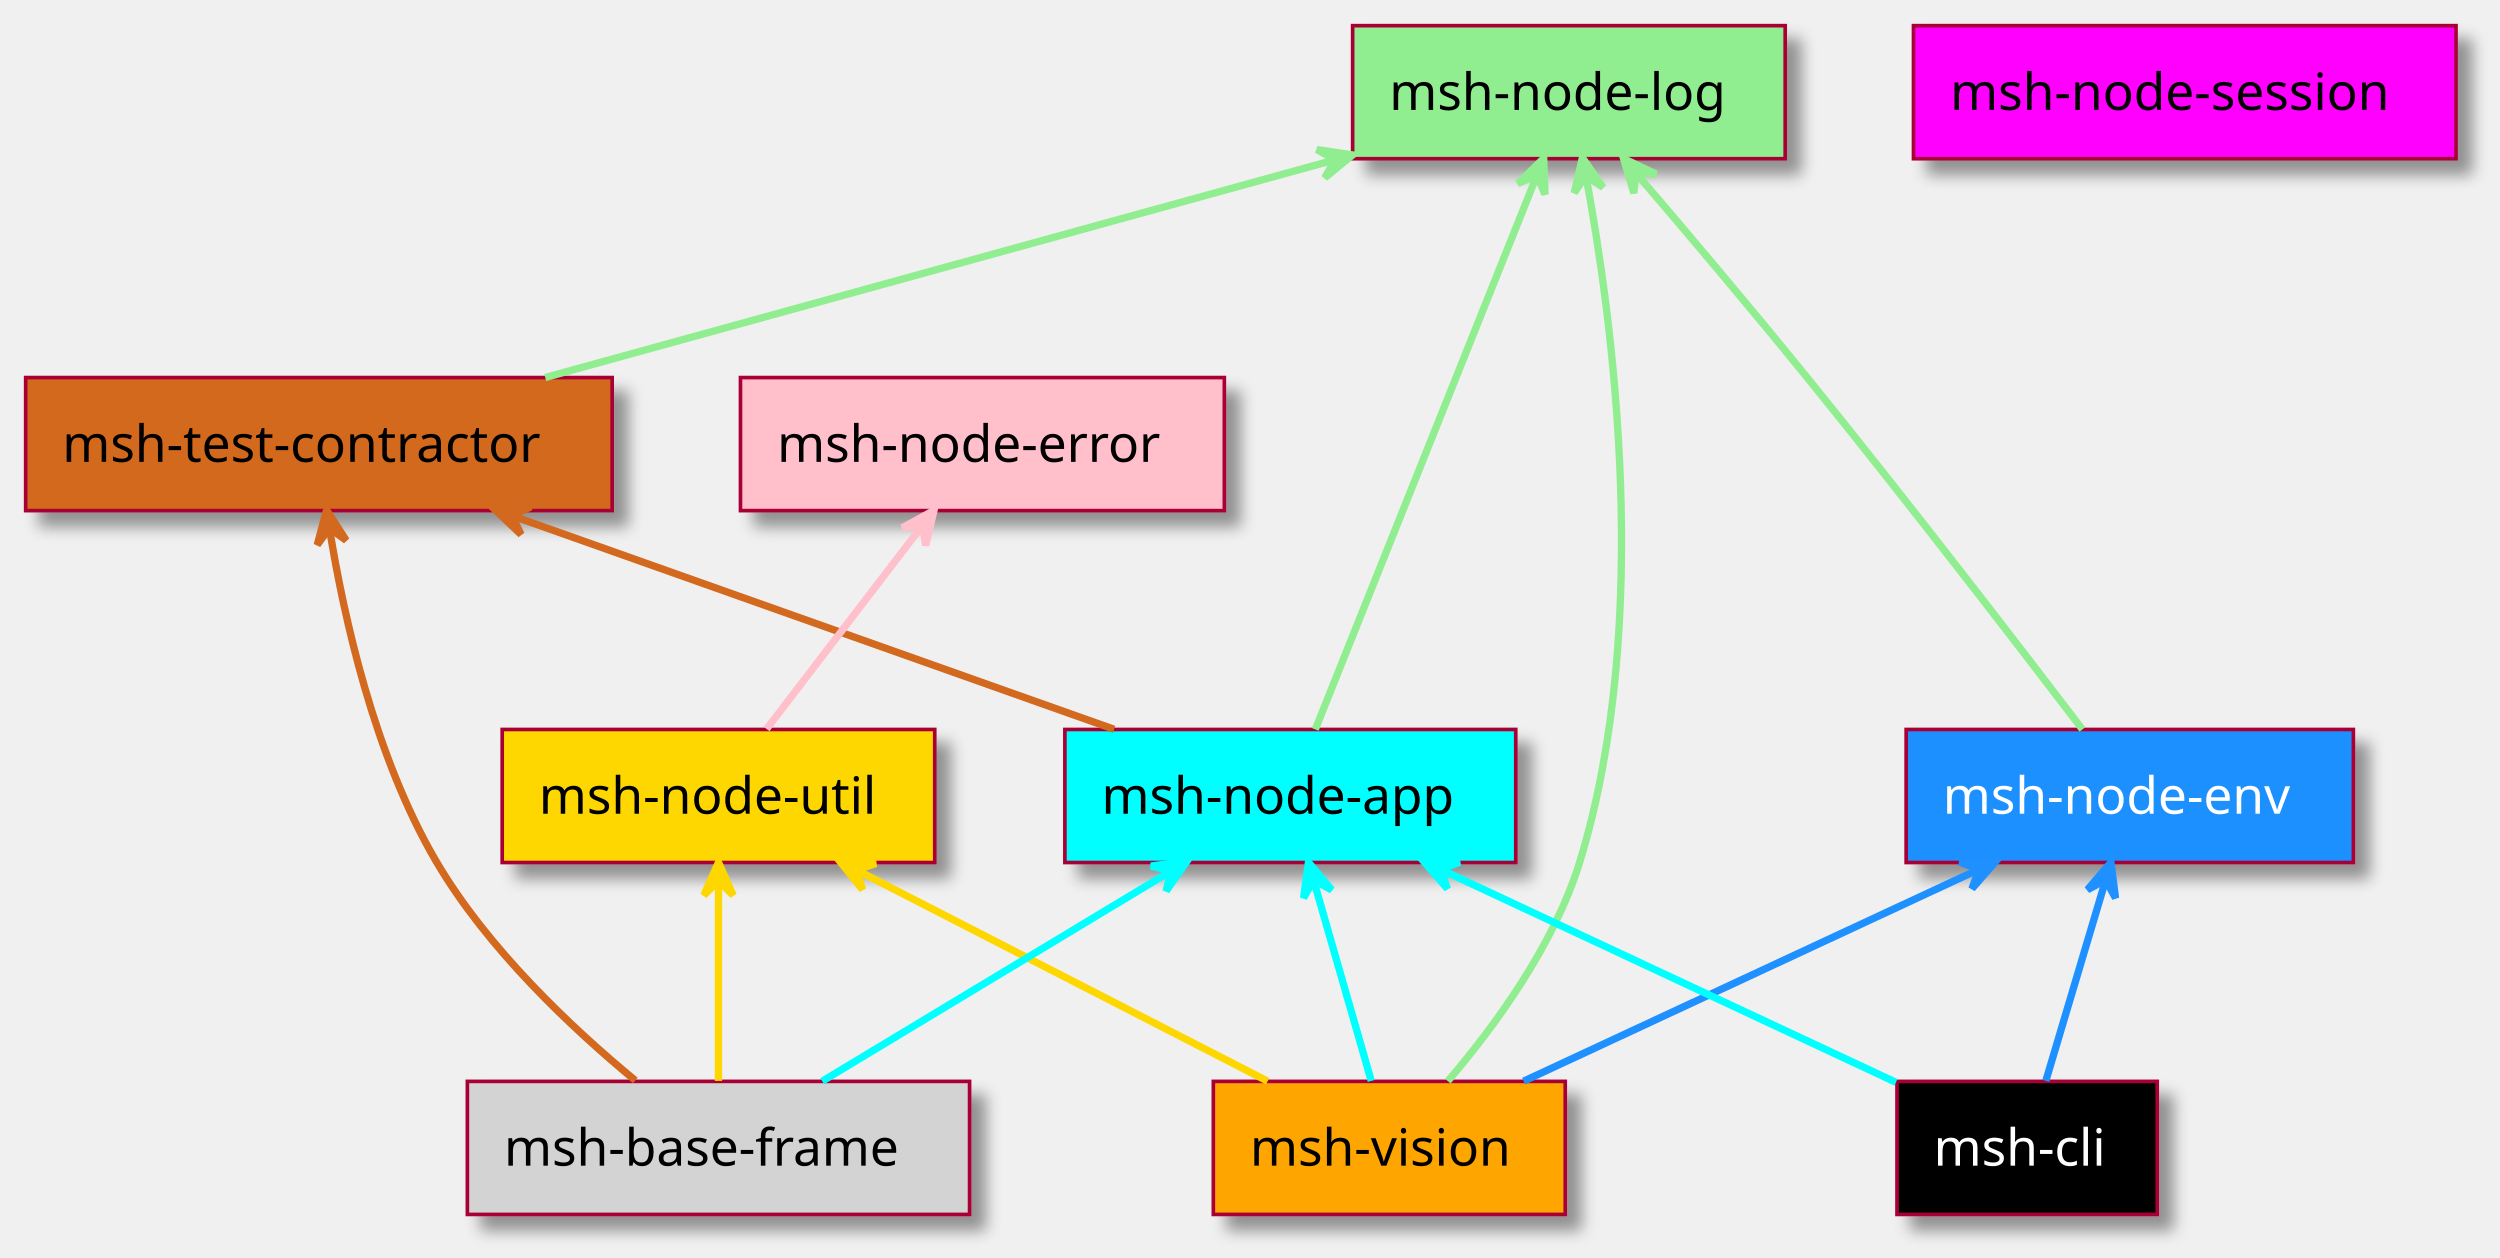
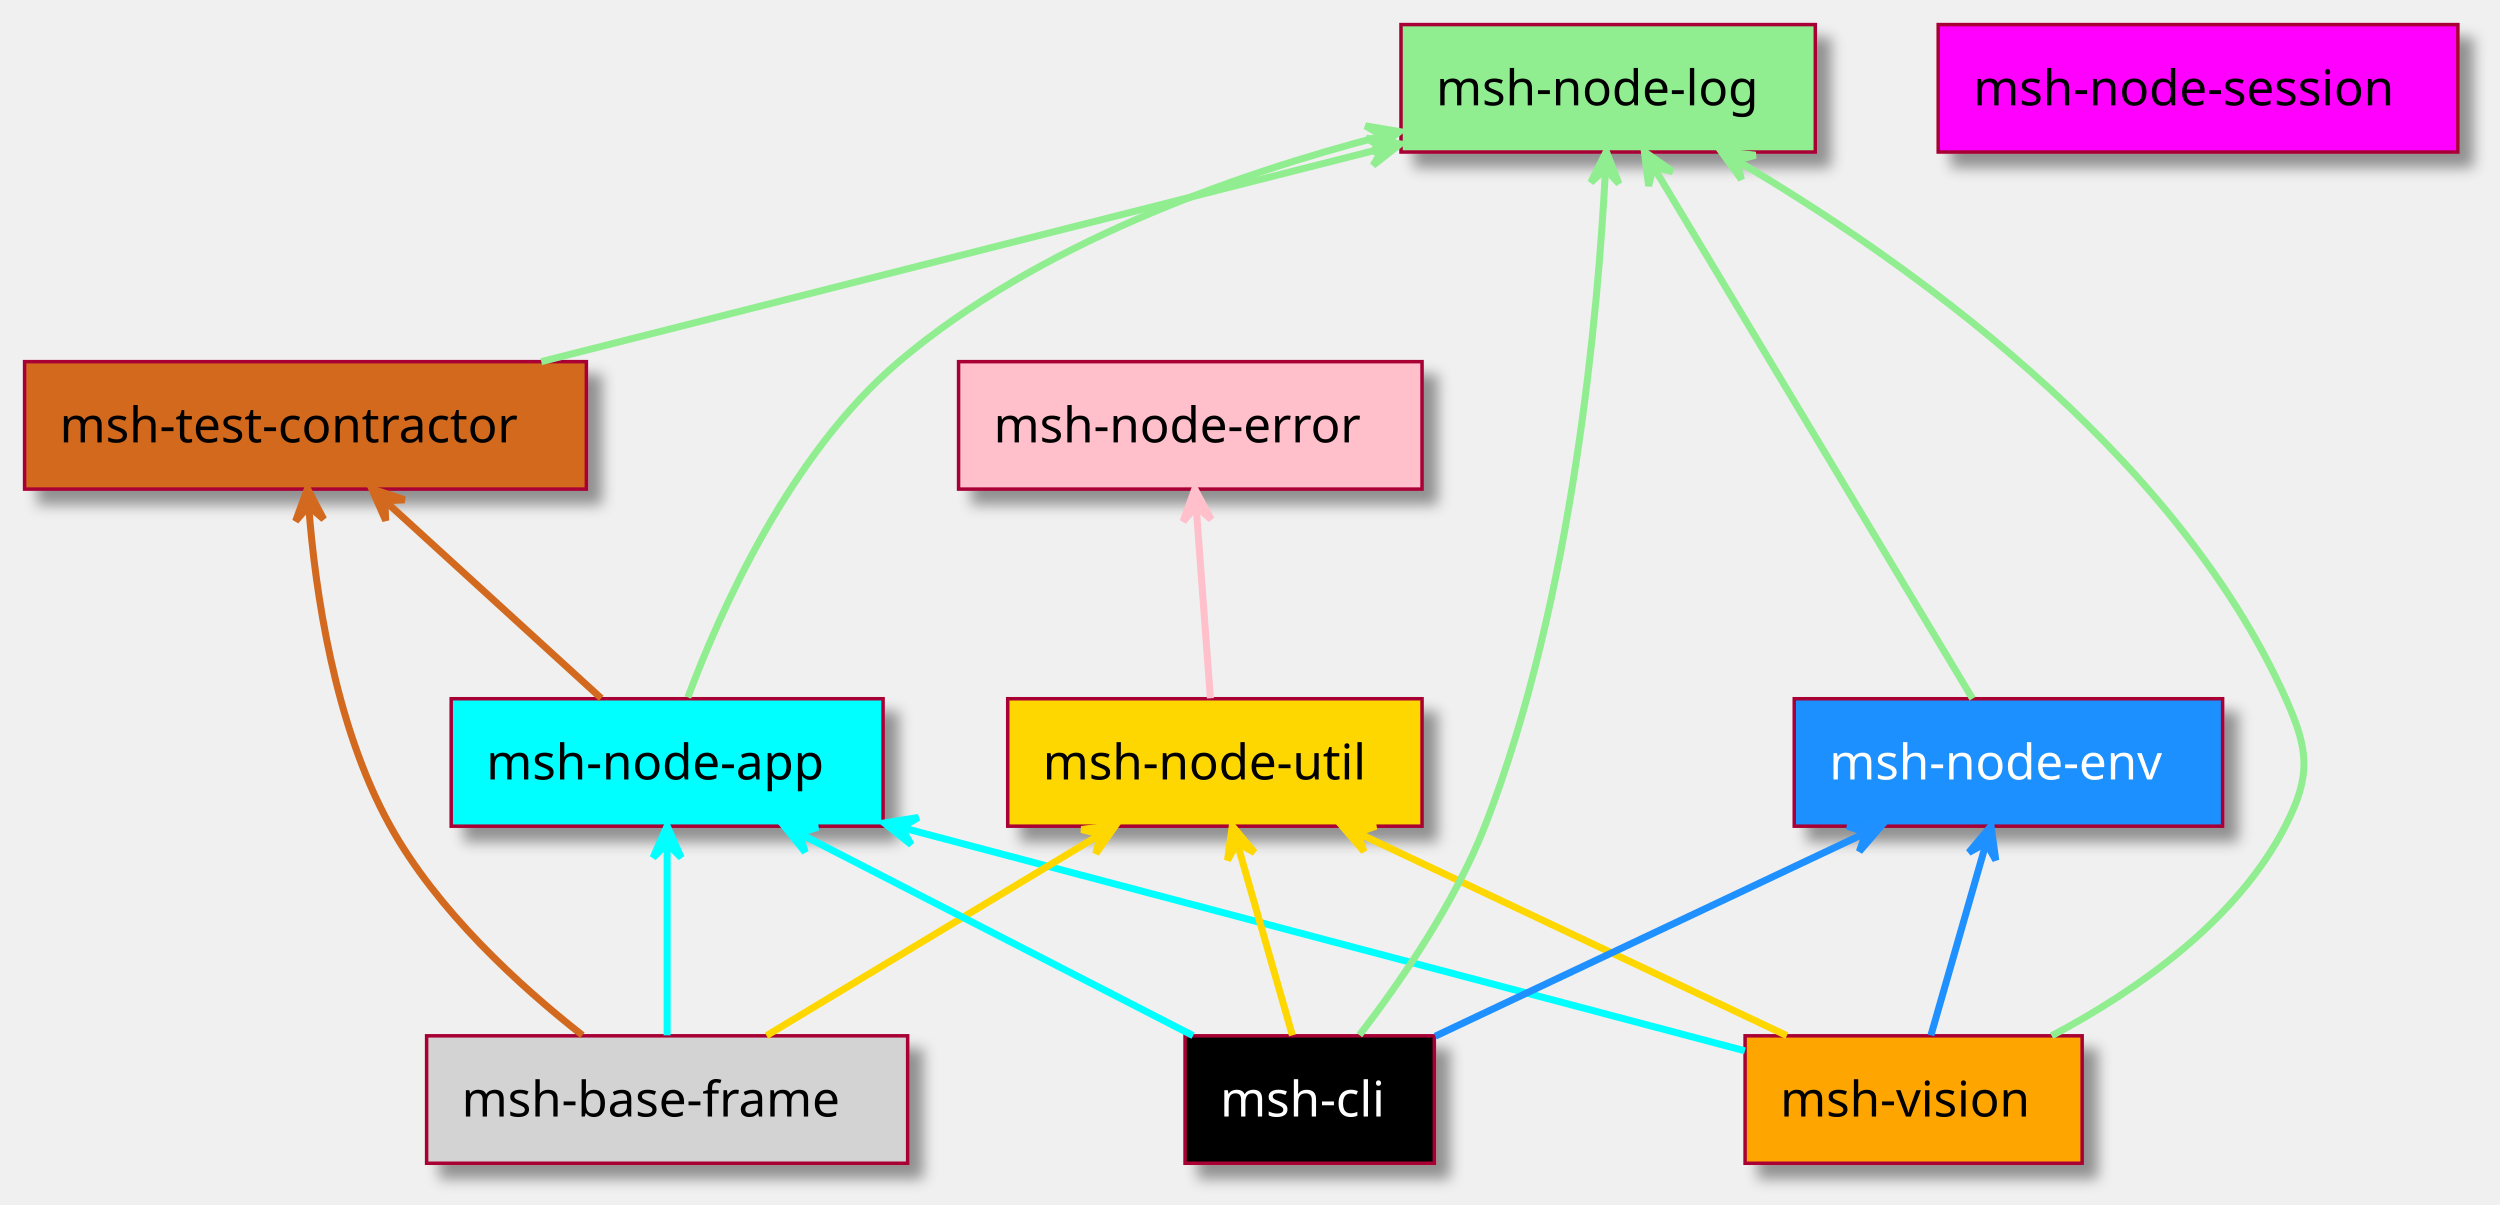
- <svg xmlns="http://www.w3.org/2000/svg" contentScriptType="application/ecmascript" contentStyleType="text/css" height="343px" preserveAspectRatio="none" style="width:682px;height:343px;background:#FFFFFF;" version="1.1" viewBox="0 0 682 343" width="682px" zoomAndPan="magnify">
+ <svg xmlns="http://www.w3.org/2000/svg" contentScriptType="application/ecmascript" contentStyleType="text/css" height="343px" preserveAspectRatio="none" style="width:712px;height:343px;background:#FFFFFF;" version="1.1" viewBox="0 0 712 343" width="712px" zoomAndPan="magnify">
  <defs>
-     <filter height="300%" id="f1vmir36l8lwkv" width="300%" x="-1" y="-1">
+     <filter height="300%" id="fybddnwt9zrfy" width="300%" x="-1" y="-1">
      <feGaussianBlur result="blurOut" stdDeviation="2.0" />
      <feColorMatrix in="blurOut" result="blurOut2" type="matrix" values="0 0 0 0 0 0 0 0 0 0 0 0 0 0 0 0 0 0 .4 0" />
      <feOffset dx="4.0" dy="4.0" in="blurOut2" result="blurOut3" />
      <feBlend in="SourceGraphic" in2="blurOut3" mode="normal" />
    </filter>
  </defs>
  <g>
-     <rect fill="#FFC0CB" filter="url(#f1vmir36l8lwkv)" height="36.297" style="stroke:#A80036;stroke-width:1.0;" width="132" x="202" y="103" />
-     <text fill="#000000" font-family="sans-serif" font-size="14" lengthAdjust="spacing" textLength="112" x="212" y="125.995">msh-node-error</text>
-     <rect fill="#FF00FF" filter="url(#f1vmir36l8lwkv)" height="36.297" style="stroke:#A80036;stroke-width:1.0;" width="148" x="522" y="7" />
-     <text fill="#000000" font-family="sans-serif" font-size="14" lengthAdjust="spacing" textLength="128" x="532" y="29.995">msh-node-session</text>
-     <rect fill="#FFD700" filter="url(#f1vmir36l8lwkv)" height="36.297" style="stroke:#A80036;stroke-width:1.0;" width="118" x="137" y="199" />
-     <text fill="#000000" font-family="sans-serif" font-size="14" lengthAdjust="spacing" textLength="98" x="147" y="221.995">msh-node-util</text>
-     <rect fill="#90EE90" filter="url(#f1vmir36l8lwkv)" height="36.297" style="stroke:#A80036;stroke-width:1.0;" width="118" x="369" y="7" />
-     <text fill="#000000" font-family="sans-serif" font-size="14" lengthAdjust="spacing" textLength="98" x="379" y="29.995">msh-node-log</text>
-     <rect fill="#00FFFF" filter="url(#f1vmir36l8lwkv)" height="36.297" style="stroke:#A80036;stroke-width:1.0;" width="123" x="290.5" y="199" />
-     <text fill="#000000" font-family="sans-serif" font-size="14" lengthAdjust="spacing" textLength="103" x="300.5" y="221.995">msh-node-app</text>
-     <rect fill="#D2691E" filter="url(#f1vmir36l8lwkv)" height="36.297" style="stroke:#A80036;stroke-width:1.0;" width="160" x="7" y="103" />
+     <rect fill="#FFC0CB" filter="url(#fybddnwt9zrfy)" height="36.297" style="stroke:#A80036;stroke-width:1.0;" width="132" x="273" y="103" />
+     <text fill="#000000" font-family="sans-serif" font-size="14" lengthAdjust="spacing" textLength="112" x="283" y="125.995">msh-node-error</text>
+     <rect fill="#FF00FF" filter="url(#fybddnwt9zrfy)" height="36.297" style="stroke:#A80036;stroke-width:1.0;" width="148" x="552" y="7" />
+     <text fill="#000000" font-family="sans-serif" font-size="14" lengthAdjust="spacing" textLength="128" x="562" y="29.995">msh-node-session</text>
+     <rect fill="#FFD700" filter="url(#fybddnwt9zrfy)" height="36.297" style="stroke:#A80036;stroke-width:1.0;" width="118" x="287" y="199" />
+     <text fill="#000000" font-family="sans-serif" font-size="14" lengthAdjust="spacing" textLength="98" x="297" y="221.995">msh-node-util</text>
+     <rect fill="#90EE90" filter="url(#fybddnwt9zrfy)" height="36.297" style="stroke:#A80036;stroke-width:1.0;" width="118" x="399" y="7" />
+     <text fill="#000000" font-family="sans-serif" font-size="14" lengthAdjust="spacing" textLength="98" x="409" y="29.995">msh-node-log</text>
+     <rect fill="#00FFFF" filter="url(#fybddnwt9zrfy)" height="36.297" style="stroke:#A80036;stroke-width:1.0;" width="123" x="128.5" y="199" />
+     <text fill="#000000" font-family="sans-serif" font-size="14" lengthAdjust="spacing" textLength="103" x="138.5" y="221.995">msh-node-app</text>
+     <rect fill="#D2691E" filter="url(#fybddnwt9zrfy)" height="36.297" style="stroke:#A80036;stroke-width:1.0;" width="160" x="7" y="103" />
    <text fill="#000000" font-family="sans-serif" font-size="14" lengthAdjust="spacing" textLength="140" x="17" y="125.995">msh-test-contractor</text>
-     <rect fill="#1E90FF" filter="url(#f1vmir36l8lwkv)" height="36.297" style="stroke:#A80036;stroke-width:1.0;" width="122" x="520" y="199" />
-     <text fill="#FFFFFF" font-family="sans-serif" font-size="14" lengthAdjust="spacing" textLength="102" x="530" y="221.995">msh-node-env</text>
-     <rect fill="#D3D3D3" filter="url(#f1vmir36l8lwkv)" height="36.297" style="stroke:#A80036;stroke-width:1.0;" width="137" x="127.5" y="295" />
-     <text fill="#000000" font-family="sans-serif" font-size="14" lengthAdjust="spacing" textLength="117" x="137.5" y="317.995">msh-base-frame</text>
-     <rect fill="#000000" filter="url(#f1vmir36l8lwkv)" height="36.297" style="stroke:#A80036;stroke-width:1.0;" width="71" x="517.5" y="295" />
-     <text fill="#FFFFFF" font-family="sans-serif" font-size="14" lengthAdjust="spacing" textLength="51" x="527.5" y="317.995">msh-cli</text>
-     <rect fill="#FFA500" filter="url(#f1vmir36l8lwkv)" height="36.297" style="stroke:#A80036;stroke-width:1.0;" width="96" x="331" y="295" />
-     <text fill="#000000" font-family="sans-serif" font-size="14" lengthAdjust="spacing" textLength="76" x="341" y="317.995">msh-vision</text>
-     <path d="M358.38,240.23 C363.19,256.95 369.67,279.53 374.08,294.87 " fill="none" id="node_app-backto-vision" style="stroke:#00FFFF;stroke-width:2.0;" />
-     <polygon fill="#00FFFF" points="356.95,235.24,355.603,244.996,358.337,240.044,363.289,242.777,356.95,235.24" style="stroke:#00FFFF;stroke-width:2.0;" />
-     <path d="M539.61,237.26 C503.17,254.22 450.6,278.68 415.65,294.95 " fill="none" id="node_env-backto-vision" style="stroke:#1E90FF;stroke-width:2.0;" />
-     <polygon fill="#1E90FF" points="544.42,235.02,534.572,235.177,539.884,237.124,537.938,242.435,544.42,235.02" style="stroke:#1E90FF;stroke-width:2.0;" />
-     <path d="M233.9,237.47 C266.9,254.42 314.26,278.75 345.8,294.95 " fill="none" id="node_util-backto-vision" style="stroke:#FFD700;stroke-width:2.0;" />
-     <polygon fill="#FFD700" points="229.14,235.02,235.313,242.694,233.586,237.307,238.973,235.58,229.14,235.02" style="stroke:#FFD700;stroke-width:2.0;" />
-     <path d="M432.63,47.97 C439.87,86.74 451.07,169.41 431,235 C423.97,257.98 407.5,280.3 394.97,294.93 " fill="none" id="node_log-backto-vision" style="stroke:#90EE90;stroke-width:2.0;" />
-     <polygon fill="#90EE90" points="431.68,43.02,429.453,52.614,432.625,47.93,437.308,51.102,431.68,43.02" style="stroke:#90EE90;stroke-width:2.0;" />
-     <path d="M319.34,237.68 C291.23,254.62 251.07,278.81 224.3,294.95 " fill="none" id="node_app-backto-base_frame" style="stroke:#00FFFF;stroke-width:2.0;" />
-     <polygon fill="#00FFFF" points="323.75,235.02,313.978,236.244,319.469,237.603,318.11,243.094,323.75,235.02" style="stroke:#00FFFF;stroke-width:2.0;" />
-     <path d="M196,240.66 C196,257.34 196,279.66 196,294.87 " fill="none" id="node_util-backto-base_frame" style="stroke:#FFD700;stroke-width:2.0;" />
-     <polygon fill="#FFD700" points="196,235.24,192,244.24,196,240.24,200,244.24,196,235.24" style="stroke:#FFD700;stroke-width:2.0;" />
-     <path d="M89.9,144.28 C93.74,168.07 102.11,206.23 119,235 C132.97,258.81 156.05,280.5 173.31,294.75 " fill="none" id="test_contractor-backto-base_frame" style="stroke:#D2691E;stroke-width:2.0;" />
-     <polygon fill="#D2691E" points="89.1,139.14,86.536,148.649,89.871,144.08,94.44,147.416,89.1,139.14" style="stroke:#D2691E;stroke-width:2.0;" />
-     <path d="M419.15,48.11 C403.81,86.47 372.6,164.51 358.81,198.98 " fill="none" id="node_log-backto-node_app" style="stroke:#90EE90;stroke-width:2.0;" />
-     <polygon fill="#90EE90" points="421.12,43.2,414.064,50.071,419.263,47.842,421.491,53.042,421.12,43.2" style="stroke:#90EE90;stroke-width:2.0;" />
-     <path d="M139.84,140.74 C187.7,157.72 257.6,182.52 303.92,198.95 " fill="none" id="test_contractor-backto-node_app" style="stroke:#D2691E;stroke-width:2.0;" />
-     <polygon fill="#D2691E" points="134.99,139.02,142.136,145.798,139.703,140.691,144.809,138.257,134.99,139.02" style="stroke:#D2691E;stroke-width:2.0;" />
-     <path d="M393.21,237.27 C429.71,254.34 482.45,279 517.21,295.26 " fill="none" id="node_app-backto-cli" style="stroke:#00FFFF;stroke-width:2.0;" />
-     <polygon fill="#00FFFF" points="388.4,235.02,394.863,242.452,392.931,237.135,398.247,235.203,388.4,235.02" style="stroke:#00FFFF;stroke-width:2.0;" />
-     <path d="M574.38,240.23 C569.4,256.95 562.67,279.53 558.1,294.87 " fill="none" id="node_env-backto-cli" style="stroke:#1E90FF;stroke-width:2.0;" />
-     <polygon fill="#1E90FF" points="575.86,235.24,569.453,242.72,574.43,240.031,577.119,245.008,575.86,235.24" style="stroke:#1E90FF;stroke-width:2.0;" />
-     <path d="M446.48,47.43 C459.62,62.78 477.59,84 493,103 C520.25,136.6 551.11,176.73 568.09,198.99 " fill="none" id="node_log-backto-node_env" style="stroke:#90EE90;stroke-width:2.0;" />
-     <polygon fill="#90EE90" points="442.91,43.27,445.727,52.707,446.163,47.067,451.803,47.503,442.91,43.27" style="stroke:#90EE90;stroke-width:2.0;" />
-     <path d="M363.86,43.68 C302.19,60.68 209.6,86.21 148.74,102.98 " fill="none" id="node_log-backto-test_contractor" style="stroke:#90EE90;stroke-width:2.0;" />
-     <polygon fill="#90EE90" points="368.99,42.27,359.25,40.808,364.17,43.6,361.378,48.52,368.99,42.27" style="stroke:#90EE90;stroke-width:2.0;" />
-     <path d="M251.63,143.37 C238.76,160.17 221.07,183.27 209.12,198.87 " fill="none" id="node_error-backto-node_util" style="stroke:#FFC0CB;stroke-width:2.0;" />
-     <polygon fill="#FFC0CB" points="254.79,139.24,246.152,143.971,251.758,143.216,252.513,148.822,254.79,139.24" style="stroke:#FFC0CB;stroke-width:2.0;" />
+     <rect fill="#1E90FF" filter="url(#fybddnwt9zrfy)" height="36.297" style="stroke:#A80036;stroke-width:1.0;" width="122" x="511" y="199" />
+     <text fill="#FFFFFF" font-family="sans-serif" font-size="14" lengthAdjust="spacing" textLength="102" x="521" y="221.995">msh-node-env</text>
+     <rect fill="#D3D3D3" filter="url(#fybddnwt9zrfy)" height="36.297" style="stroke:#A80036;stroke-width:1.0;" width="137" x="121.5" y="295" />
+     <text fill="#000000" font-family="sans-serif" font-size="14" lengthAdjust="spacing" textLength="117" x="131.5" y="317.995">msh-base-frame</text>
+     <rect fill="#000000" filter="url(#fybddnwt9zrfy)" height="36.297" style="stroke:#A80036;stroke-width:1.0;" width="71" x="337.5" y="295" />
+     <text fill="#FFFFFF" font-family="sans-serif" font-size="14" lengthAdjust="spacing" textLength="51" x="347.5" y="317.995">msh-cli</text>
+     <rect fill="#FFA500" filter="url(#fybddnwt9zrfy)" height="36.297" style="stroke:#A80036;stroke-width:1.0;" width="96" x="497" y="295" />
+     <text fill="#000000" font-family="sans-serif" font-size="14" lengthAdjust="spacing" textLength="76" x="507" y="317.995">msh-vision</text>
+     <path d="M256.81,235.69 C326.78,254.22 434.96,282.86 496.95,299.28 " fill="none" id="node_app-backto-vision" style="stroke:#00FFFF;stroke-width:2.0;" />
+     <polygon fill="#00FFFF" points="251.84,234.37,259.512,240.546,256.673,235.653,261.565,232.813,251.84,234.37" style="stroke:#00FFFF;stroke-width:2.0;" />
+     <path d="M565.62,240.23 C560.81,256.95 554.33,279.53 549.92,294.87 " fill="none" id="node_env-backto-vision" style="stroke:#1E90FF;stroke-width:2.0;" />
+     <polygon fill="#1E90FF" points="567.05,235.24,560.711,242.777,565.663,240.044,568.397,244.996,567.05,235.24" style="stroke:#1E90FF;stroke-width:2.0;" />
+     <path d="M386.77,237.26 C422.68,254.22 474.46,278.68 508.9,294.95 " fill="none" id="node_util-backto-vision" style="stroke:#FFD700;stroke-width:2.0;" />
+     <polygon fill="#FFD700" points="382.04,235.02,388.455,242.493,386.557,237.164,391.886,235.266,382.04,235.02" style="stroke:#FFD700;stroke-width:2.0;" />
+     <path d="M494.59,45.7 C541.05,73.05 619.01,127.35 651,199 C657.52,213.61 658.26,220.74 651,235 C637.06,262.36 608.34,282.28 584.31,294.99 " fill="none" id="node_log-backto-vision" style="stroke:#90EE90;stroke-width:2.0;" />
+     <polygon fill="#90EE90" points="490.2,43.13,495.962,51.118,494.52,45.648,499.99,44.206,490.2,43.13" style="stroke:#90EE90;stroke-width:2.0;" />
+     <path d="M190,240.66 C190,257.34 190,279.66 190,294.87 " fill="none" id="node_app-backto-base_frame" style="stroke:#00FFFF;stroke-width:2.0;" />
+     <polygon fill="#00FFFF" points="190,235.24,186,244.24,190,240.24,194,244.24,190,235.24" style="stroke:#00FFFF;stroke-width:2.0;" />
+     <path d="M313.34,237.68 C285.23,254.62 245.07,278.81 218.3,294.95 " fill="none" id="node_util-backto-base_frame" style="stroke:#FFD700;stroke-width:2.0;" />
+     <polygon fill="#FFD700" points="317.75,235.02,307.978,236.244,313.469,237.603,312.11,243.094,317.75,235.02" style="stroke:#FFD700;stroke-width:2.0;" />
+     <path d="M87.93,144.3 C89.76,168.1 95.16,206.26 111,235 C124.41,259.32 147.97,280.79 165.88,294.84 " fill="none" id="test_contractor-backto-base_frame" style="stroke:#D2691E;stroke-width:2.0;" />
+     <polygon fill="#D2691E" points="87.57,139.15,84.197,148.403,87.913,144.138,92.178,147.854,87.57,139.15" style="stroke:#D2691E;stroke-width:2.0;" />
+     <path d="M393.71,38.72 C350.87,49.84 295.42,69.58 256,103 C224.98,129.3 205.07,174.07 195.9,198.62 " fill="none" id="node_log-backto-node_app" style="stroke:#90EE90;stroke-width:2.0;" />
+     <polygon fill="#90EE90" points="398.6,37.48,388.888,35.843,393.757,38.723,390.877,43.592,398.6,37.48" style="stroke:#90EE90;stroke-width:2.0;" />
+     <path d="M109.95,142.94 C128.4,159.78 153.99,183.14 171.23,198.87 " fill="none" id="test_contractor-backto-node_app" style="stroke:#D2691E;stroke-width:2.0;" />
+     <polygon fill="#D2691E" points="105.89,139.24,109.85,148.258,109.587,142.607,115.237,142.343,105.89,139.24" style="stroke:#D2691E;stroke-width:2.0;" />
+     <path d="M227.9,237.47 C260.9,254.42 308.26,278.75 339.8,294.95 " fill="none" id="node_app-backto-cli" style="stroke:#00FFFF;stroke-width:2.0;" />
+     <polygon fill="#00FFFF" points="223.14,235.02,229.313,242.694,227.586,237.307,232.973,235.58,223.14,235.02" style="stroke:#00FFFF;stroke-width:2.0;" />
+     <path d="M531.21,237.27 C495.19,254.28 443.19,278.84 408.77,295.1 " fill="none" id="node_env-backto-cli" style="stroke:#1E90FF;stroke-width:2.0;" />
+     <polygon fill="#1E90FF" points="535.96,235.02,526.114,235.266,531.443,237.164,529.545,242.493,535.96,235.02" style="stroke:#1E90FF;stroke-width:2.0;" />
+     <path d="M457.22,48.61 C455.21,87.83 448.1,170.46 423,235 C414.33,257.28 398.66,279.89 387.16,294.79 " fill="none" id="node_log-backto-cli" style="stroke:#90EE90;stroke-width:2.0;" />
+     <polygon fill="#90EE90" points="457.48,43.14,453.073,51.948,457.252,48.135,461.065,52.313,457.48,43.14" style="stroke:#90EE90;stroke-width:2.0;" />
+     <path d="M352.38,240.23 C357.19,256.95 363.67,279.53 368.08,294.87 " fill="none" id="node_util-backto-cli" style="stroke:#FFD700;stroke-width:2.0;" />
+     <polygon fill="#FFD700" points="350.95,235.24,349.603,244.996,352.337,240.044,357.289,242.777,350.95,235.24" style="stroke:#FFD700;stroke-width:2.0;" />
+     <path d="M470.99,47.65 C493.9,85.83 541.02,164.37 561.79,198.98 " fill="none" id="node_log-backto-node_env" style="stroke:#90EE90;stroke-width:2.0;" />
+     <polygon fill="#90EE90" points="468.32,43.2,469.521,52.975,470.892,47.487,476.38,48.859,468.32,43.2" style="stroke:#90EE90;stroke-width:2.0;" />
+     <path d="M393.64,42.31 C326.64,59.28 222.17,85.75 154.15,102.99 " fill="none" id="node_log-backto-test_contractor" style="stroke:#90EE90;stroke-width:2.0;" />
+     <polygon fill="#90EE90" points="398.8,41,389.093,39.336,393.954,42.23,391.06,47.09,398.8,41" style="stroke:#90EE90;stroke-width:2.0;" />
+     <path d="M340.66,144.23 C341.9,160.95 343.58,183.53 344.72,198.87 " fill="none" id="node_error-backto-node_util" style="stroke:#FFC0CB;stroke-width:2.0;" />
+     <polygon fill="#FFC0CB" points="340.28,139.24,336.96,148.512,340.651,144.226,344.938,147.918,340.28,139.24" style="stroke:#FFC0CB;stroke-width:2.0;" />
  </g>
</svg>
